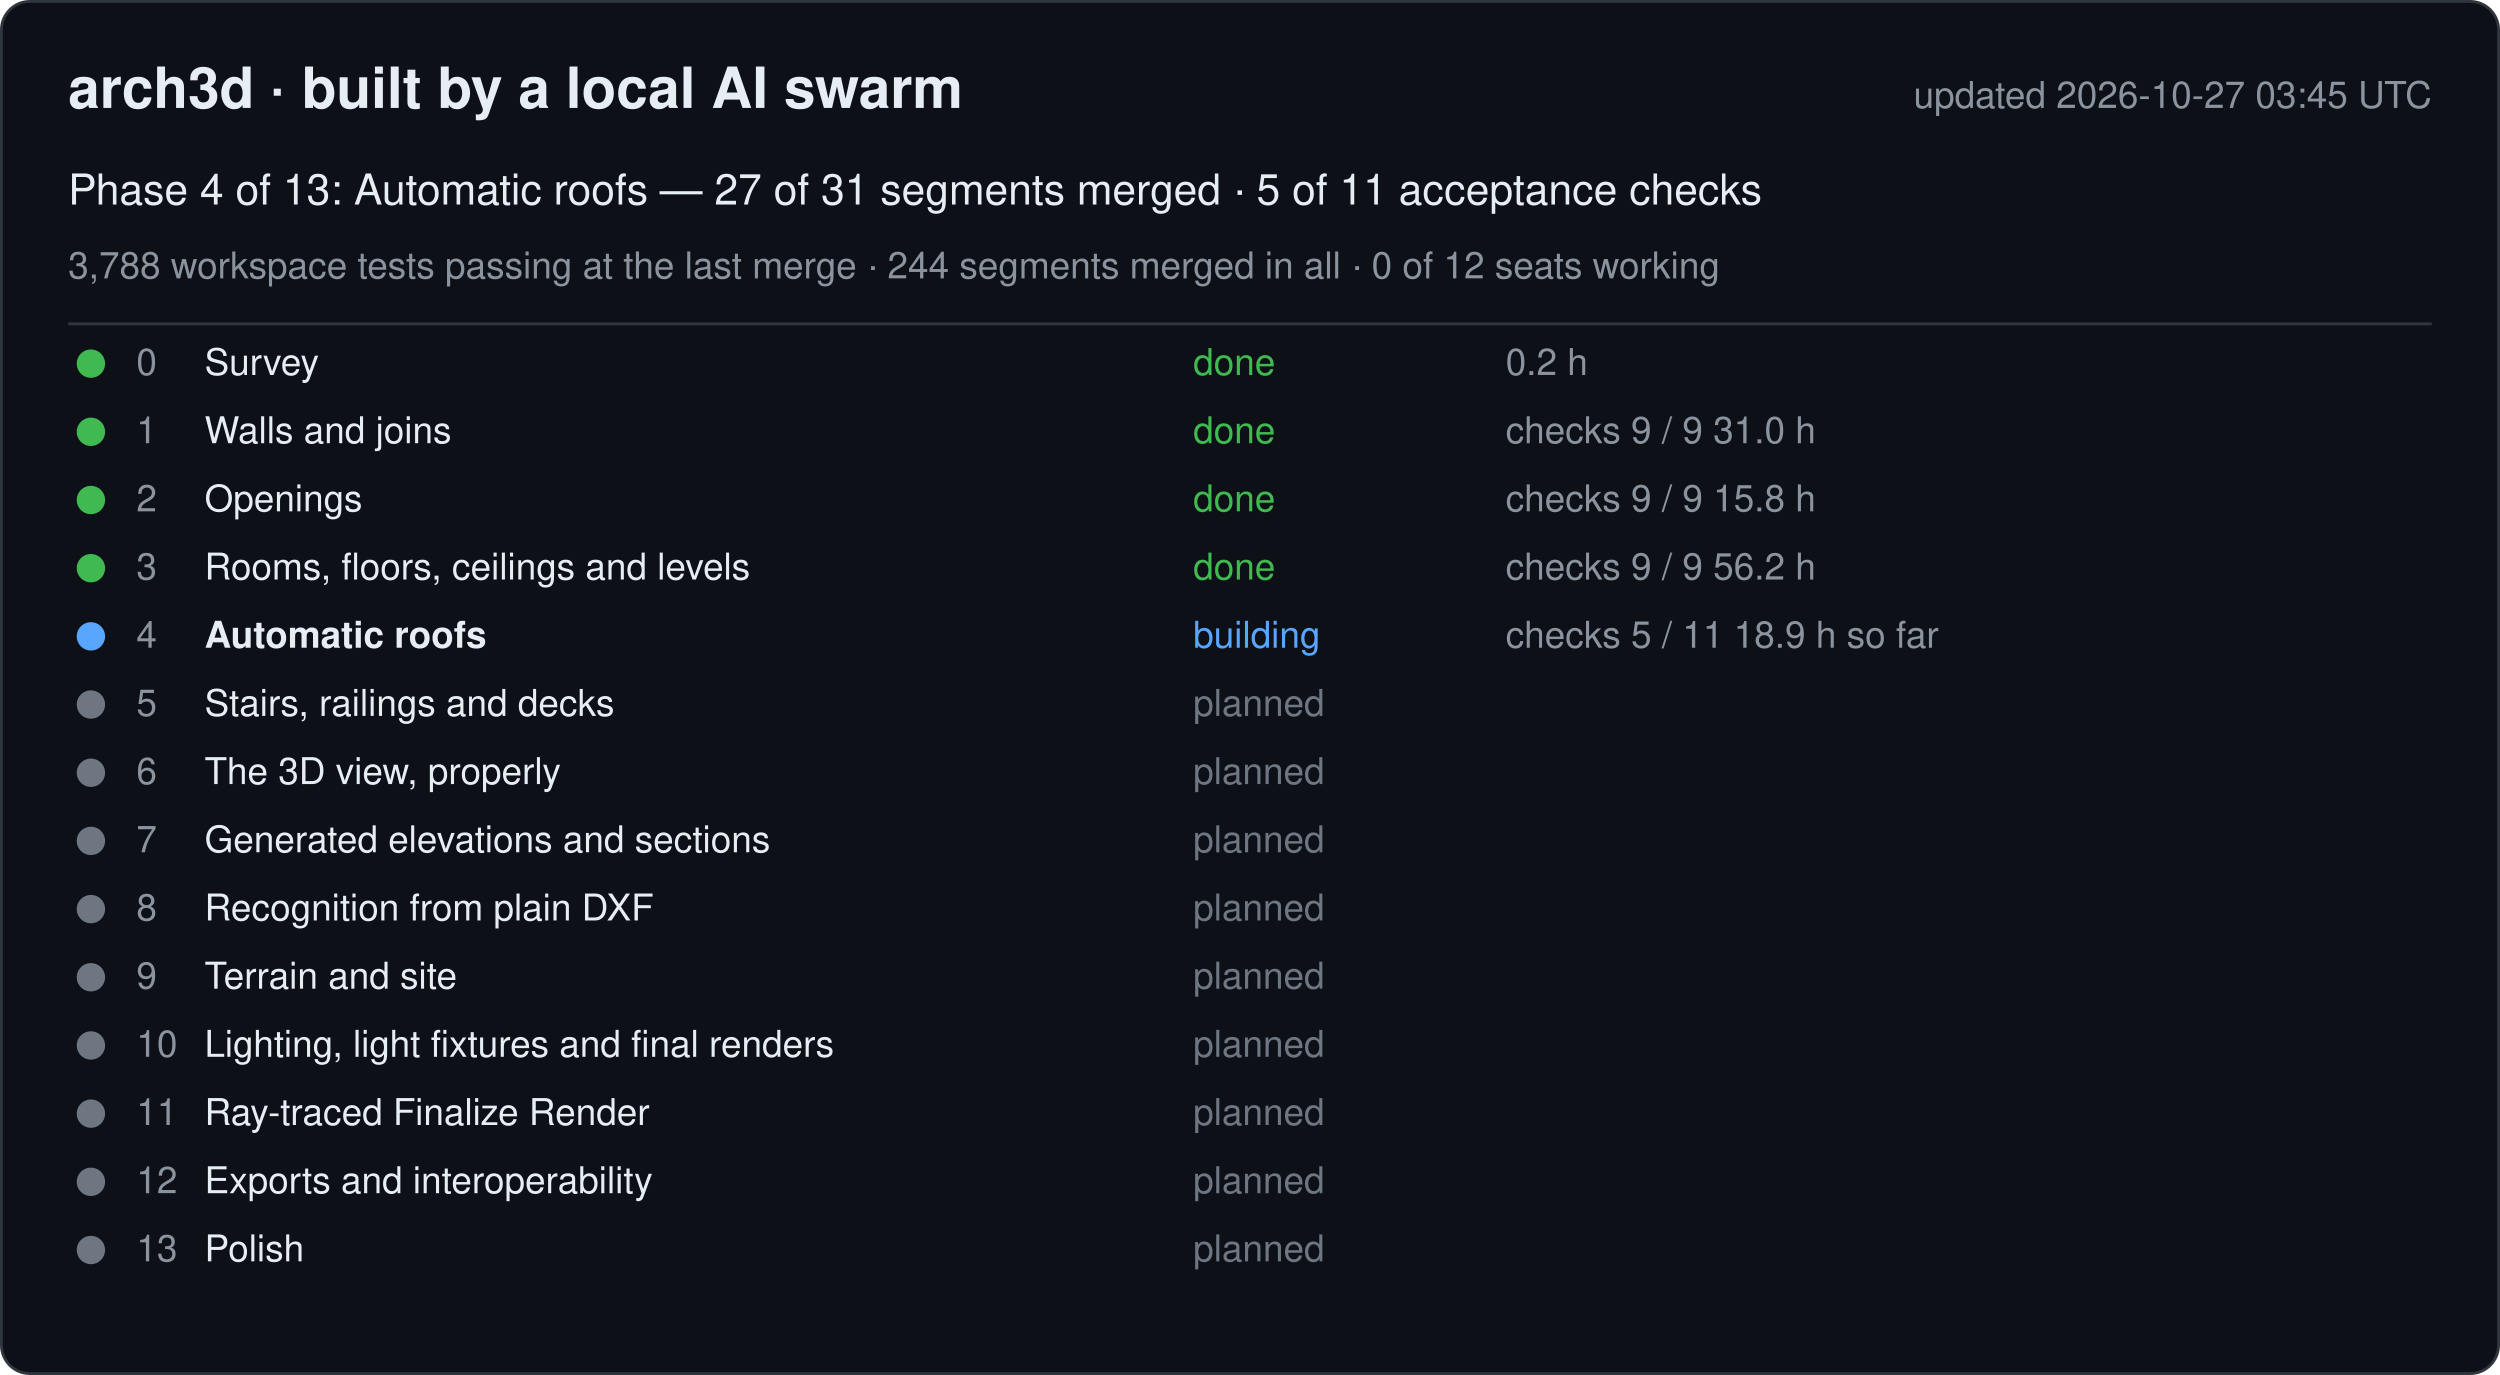
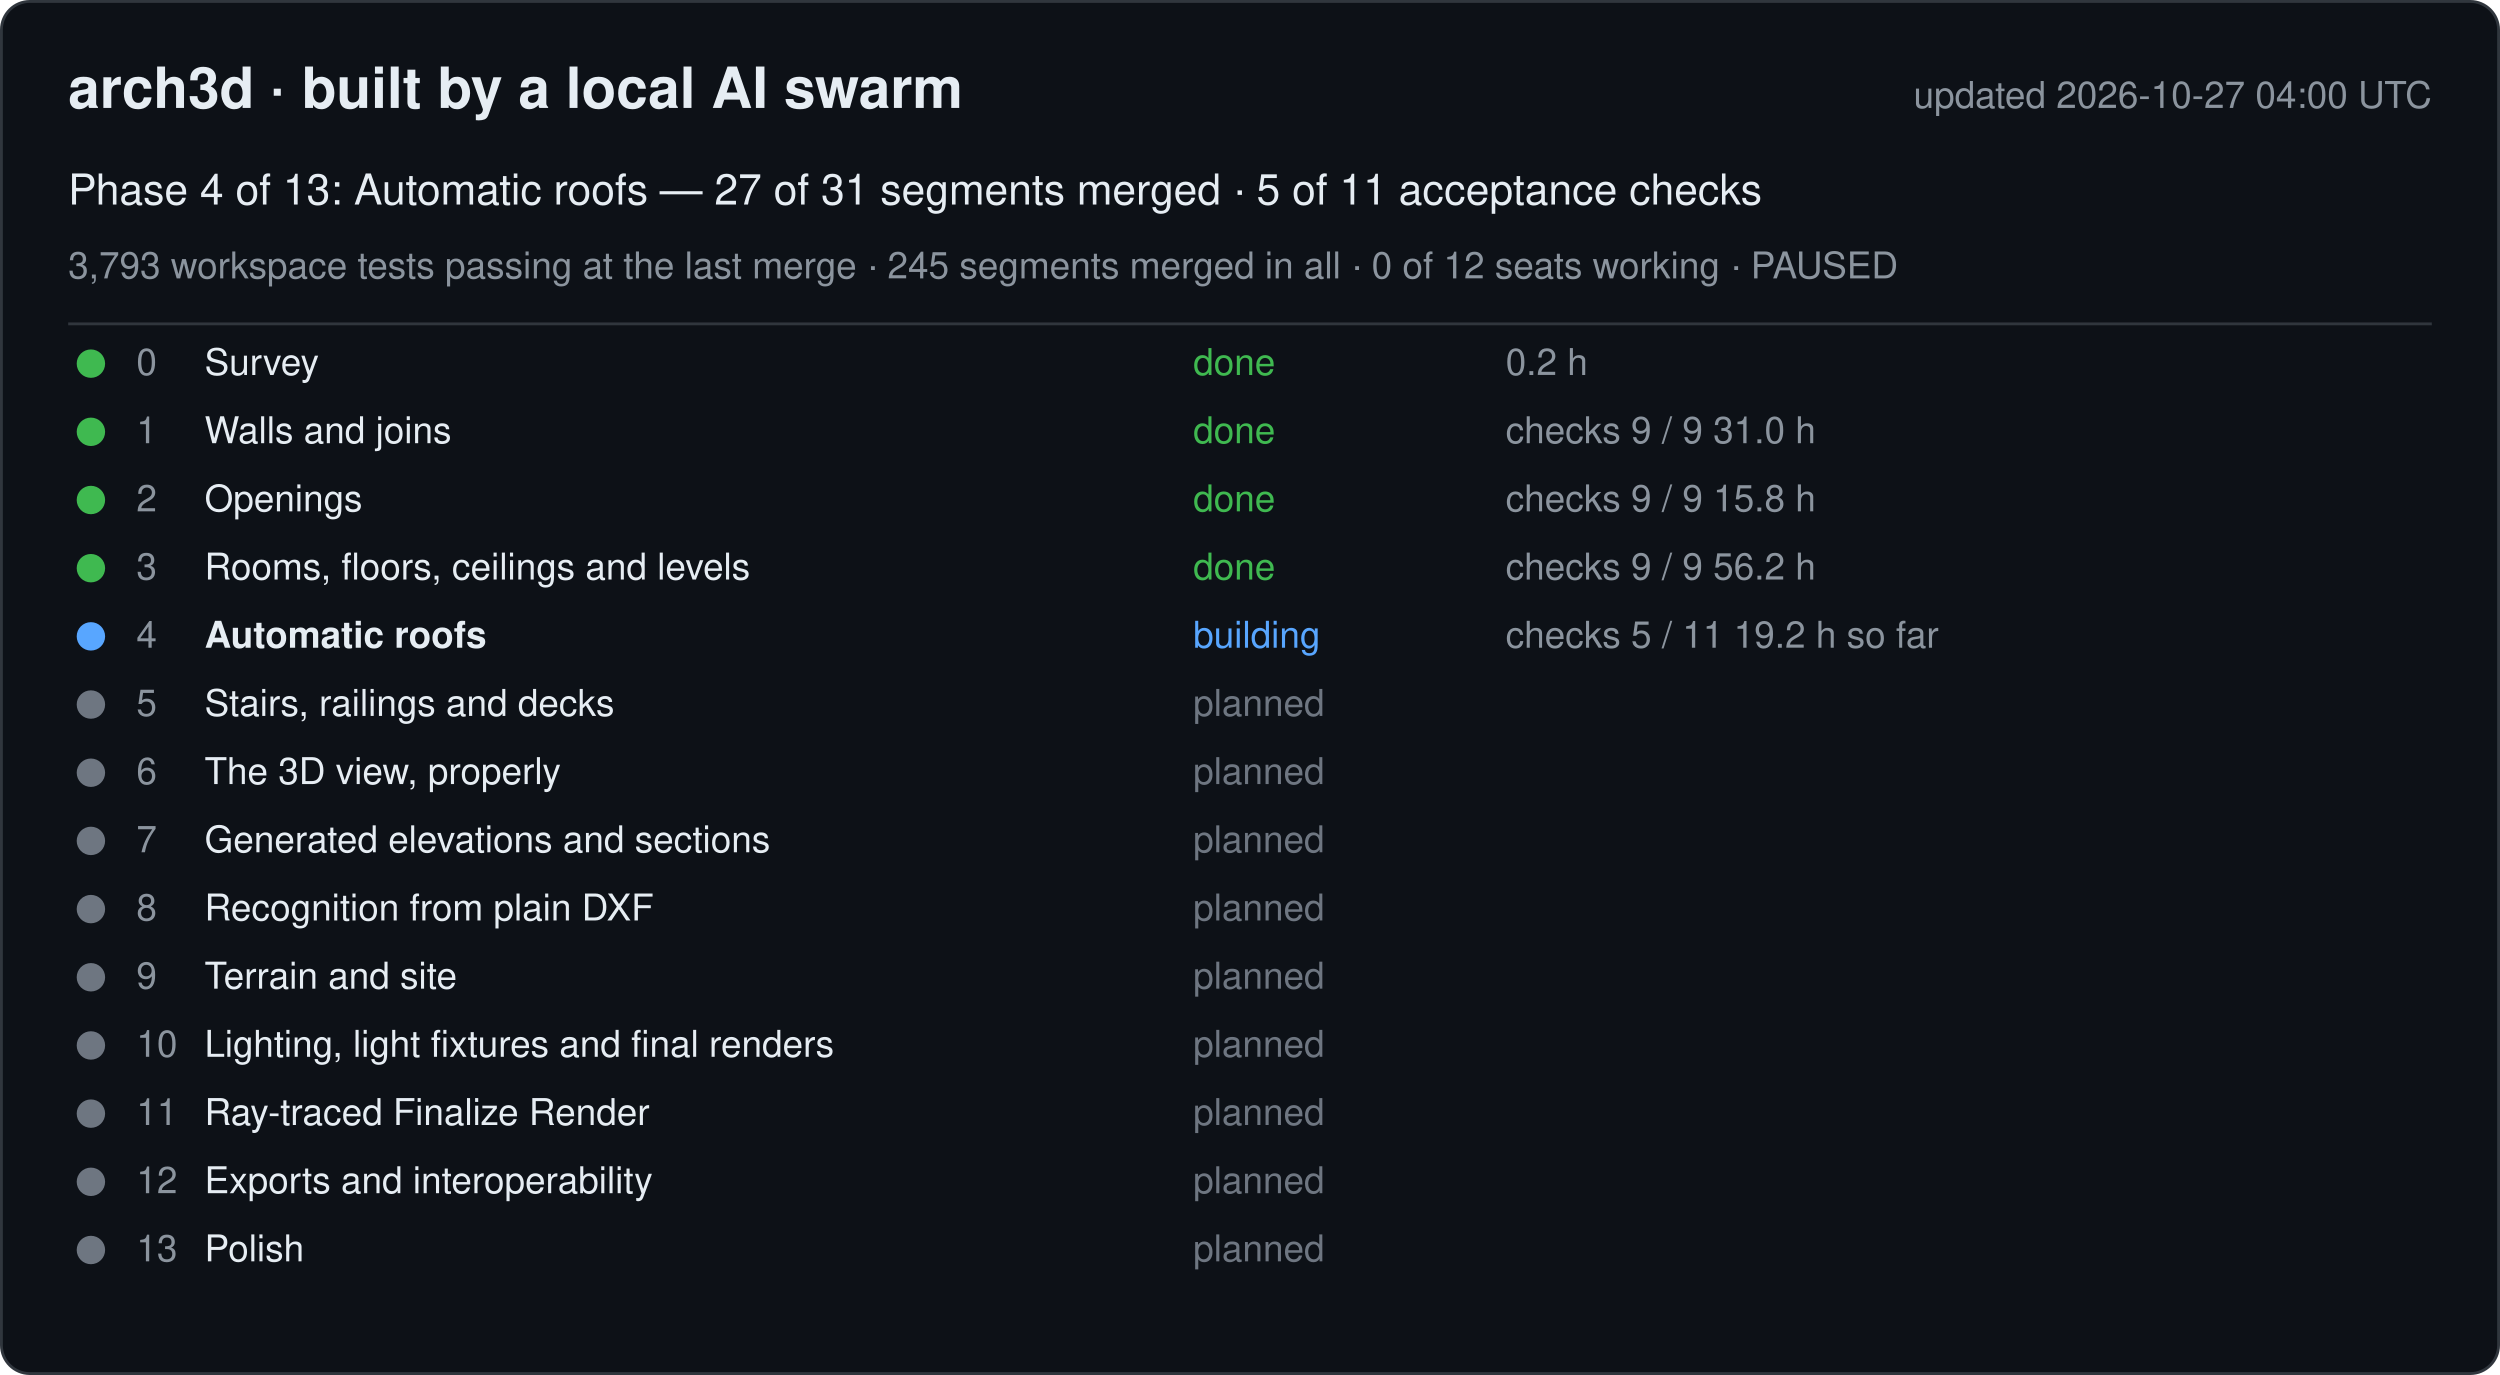
<svg xmlns="http://www.w3.org/2000/svg" width="880" height="484" viewBox="0 0 880 484" font-family="-apple-system, Segoe UI, Helvetica, Arial, sans-serif">
  <rect x="0.5" y="0.5" width="879" height="483" rx="10" fill="#0d1117" stroke="#30363d" />
  <text x="24" y="38" font-size="20" font-weight="600" fill="#e6edf3">arch3d · built by a local AI swarm</text>
-   <text x="856" y="38" font-size="13" fill="#8b949e" text-anchor="end">updated 2026-10-27 03:45 UTC</text>
+   <text x="856" y="38" font-size="13" fill="#8b949e" text-anchor="end">updated 2026-10-27 04:00 UTC</text>
  <text x="24" y="72" font-size="15" fill="#e6edf3">Phase 4 of 13: Automatic roofs — 27 of 31 segments merged · 5 of 11 acceptance checks</text>
-   <text x="24" y="98" font-size="13" fill="#8b949e">3,788 workspace tests passing at the last merge · 244 segments merged in all · 0 of 12 seats working</text>
+   <text x="24" y="98" font-size="13" fill="#8b949e">3,793 workspace tests passing at the last merge · 245 segments merged in all · 0 of 12 seats working · PAUSED</text>
  <line x1="24" y1="114" x2="856" y2="114" stroke="#30363d" />
  <g data-phase="0">
    <circle cx="32" cy="128" r="5" fill="#3fb950" />
    <text x="48" y="132" font-size="13" fill="#8b949e">0</text>
    <text x="72" y="132" font-size="13" fill="#e6edf3">Survey</text>
    <text x="420" y="132" font-size="13" fill="#3fb950">done</text>
    <text x="530" y="132" font-size="13" fill="#8b949e">0.2 h</text>
  </g>
  <g data-phase="1">
    <circle cx="32" cy="152" r="5" fill="#3fb950" />
    <text x="48" y="156" font-size="13" fill="#8b949e">1</text>
    <text x="72" y="156" font-size="13" fill="#e6edf3">Walls and joins</text>
    <text x="420" y="156" font-size="13" fill="#3fb950">done</text>
    <text x="530" y="156" font-size="13" fill="#8b949e">checks 9 / 9   31.0 h</text>
  </g>
  <g data-phase="2">
    <circle cx="32" cy="176" r="5" fill="#3fb950" />
    <text x="48" y="180" font-size="13" fill="#8b949e">2</text>
    <text x="72" y="180" font-size="13" fill="#e6edf3">Openings</text>
    <text x="420" y="180" font-size="13" fill="#3fb950">done</text>
    <text x="530" y="180" font-size="13" fill="#8b949e">checks 9 / 9   15.8 h</text>
  </g>
  <g data-phase="3">
    <circle cx="32" cy="200" r="5" fill="#3fb950" />
    <text x="48" y="204" font-size="13" fill="#8b949e">3</text>
    <text x="72" y="204" font-size="13" fill="#e6edf3">Rooms, floors, ceilings and levels</text>
    <text x="420" y="204" font-size="13" fill="#3fb950">done</text>
    <text x="530" y="204" font-size="13" fill="#8b949e">checks 9 / 9   56.2 h</text>
  </g>
  <g data-phase="4">
    <circle cx="32" cy="224" r="5" fill="#58a6ff" />
    <text x="48" y="228" font-size="13" fill="#8b949e">4</text>
    <text x="72" y="228" font-size="13" fill="#e6edf3" font-weight="600">Automatic roofs</text>
    <text x="420" y="228" font-size="13" fill="#58a6ff">building</text>
-     <text x="530" y="228" font-size="13" fill="#8b949e">checks 5 / 11   18.9 h so far</text>
+     <text x="530" y="228" font-size="13" fill="#8b949e">checks 5 / 11   19.2 h so far</text>
  </g>
  <g data-phase="5">
    <circle cx="32" cy="248" r="5" fill="#6e7681" />
    <text x="48" y="252" font-size="13" fill="#8b949e">5</text>
    <text x="72" y="252" font-size="13" fill="#e6edf3">Stairs, railings and decks</text>
    <text x="420" y="252" font-size="13" fill="#6e7681">planned</text>
    <text x="530" y="252" font-size="13" fill="#8b949e" />
  </g>
  <g data-phase="6">
    <circle cx="32" cy="272" r="5" fill="#6e7681" />
    <text x="48" y="276" font-size="13" fill="#8b949e">6</text>
    <text x="72" y="276" font-size="13" fill="#e6edf3">The 3D view, properly</text>
    <text x="420" y="276" font-size="13" fill="#6e7681">planned</text>
    <text x="530" y="276" font-size="13" fill="#8b949e" />
  </g>
  <g data-phase="7">
    <circle cx="32" cy="296" r="5" fill="#6e7681" />
    <text x="48" y="300" font-size="13" fill="#8b949e">7</text>
    <text x="72" y="300" font-size="13" fill="#e6edf3">Generated elevations and sections</text>
    <text x="420" y="300" font-size="13" fill="#6e7681">planned</text>
    <text x="530" y="300" font-size="13" fill="#8b949e" />
  </g>
  <g data-phase="8">
    <circle cx="32" cy="320" r="5" fill="#6e7681" />
    <text x="48" y="324" font-size="13" fill="#8b949e">8</text>
    <text x="72" y="324" font-size="13" fill="#e6edf3">Recognition from plain DXF</text>
    <text x="420" y="324" font-size="13" fill="#6e7681">planned</text>
    <text x="530" y="324" font-size="13" fill="#8b949e" />
  </g>
  <g data-phase="9">
    <circle cx="32" cy="344" r="5" fill="#6e7681" />
    <text x="48" y="348" font-size="13" fill="#8b949e">9</text>
    <text x="72" y="348" font-size="13" fill="#e6edf3">Terrain and site</text>
    <text x="420" y="348" font-size="13" fill="#6e7681">planned</text>
    <text x="530" y="348" font-size="13" fill="#8b949e" />
  </g>
  <g data-phase="10">
    <circle cx="32" cy="368" r="5" fill="#6e7681" />
    <text x="48" y="372" font-size="13" fill="#8b949e">10</text>
    <text x="72" y="372" font-size="13" fill="#e6edf3">Lighting, light fixtures and final renders</text>
    <text x="420" y="372" font-size="13" fill="#6e7681">planned</text>
    <text x="530" y="372" font-size="13" fill="#8b949e" />
  </g>
  <g data-phase="11">
    <circle cx="32" cy="392" r="5" fill="#6e7681" />
    <text x="48" y="396" font-size="13" fill="#8b949e">11</text>
    <text x="72" y="396" font-size="13" fill="#e6edf3">Ray-traced Finalize Render</text>
    <text x="420" y="396" font-size="13" fill="#6e7681">planned</text>
    <text x="530" y="396" font-size="13" fill="#8b949e" />
  </g>
  <g data-phase="12">
    <circle cx="32" cy="416" r="5" fill="#6e7681" />
    <text x="48" y="420" font-size="13" fill="#8b949e">12</text>
    <text x="72" y="420" font-size="13" fill="#e6edf3">Exports and interoperability</text>
    <text x="420" y="420" font-size="13" fill="#6e7681">planned</text>
    <text x="530" y="420" font-size="13" fill="#8b949e" />
  </g>
  <g data-phase="13">
    <circle cx="32" cy="440" r="5" fill="#6e7681" />
    <text x="48" y="444" font-size="13" fill="#8b949e">13</text>
    <text x="72" y="444" font-size="13" fill="#e6edf3">Polish</text>
    <text x="420" y="444" font-size="13" fill="#6e7681">planned</text>
    <text x="530" y="444" font-size="13" fill="#8b949e" />
  </g>
</svg>
